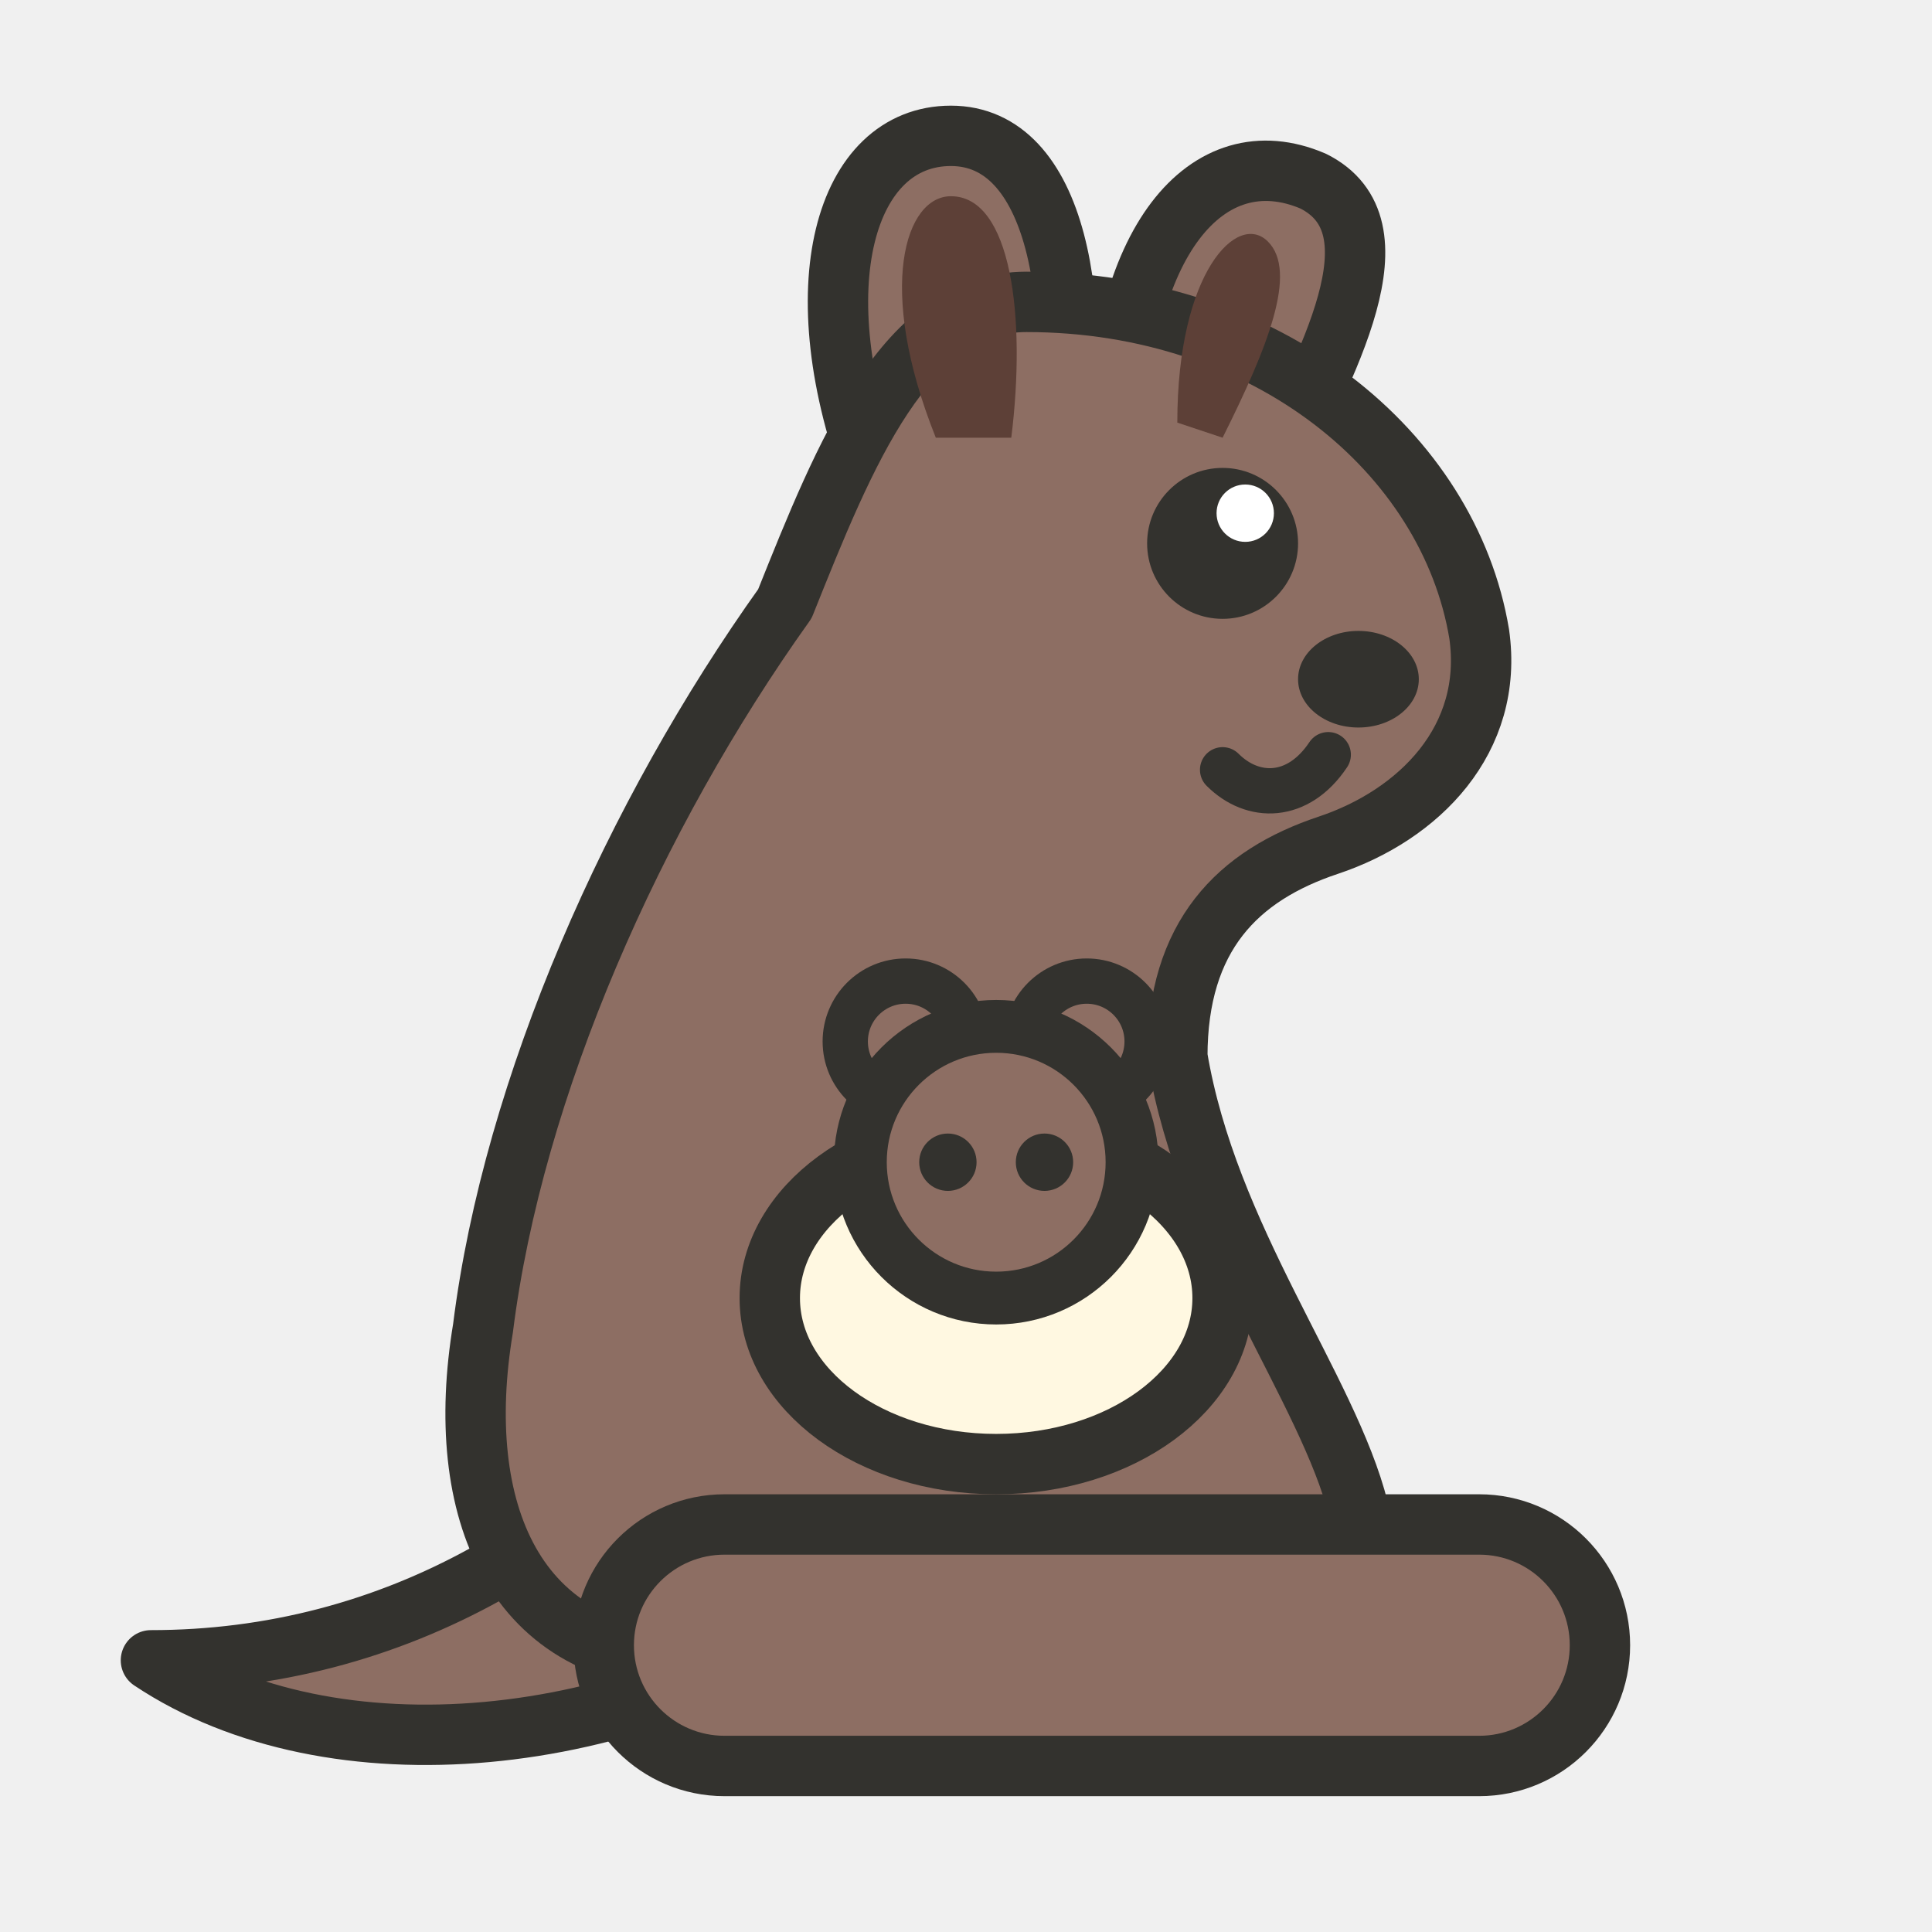
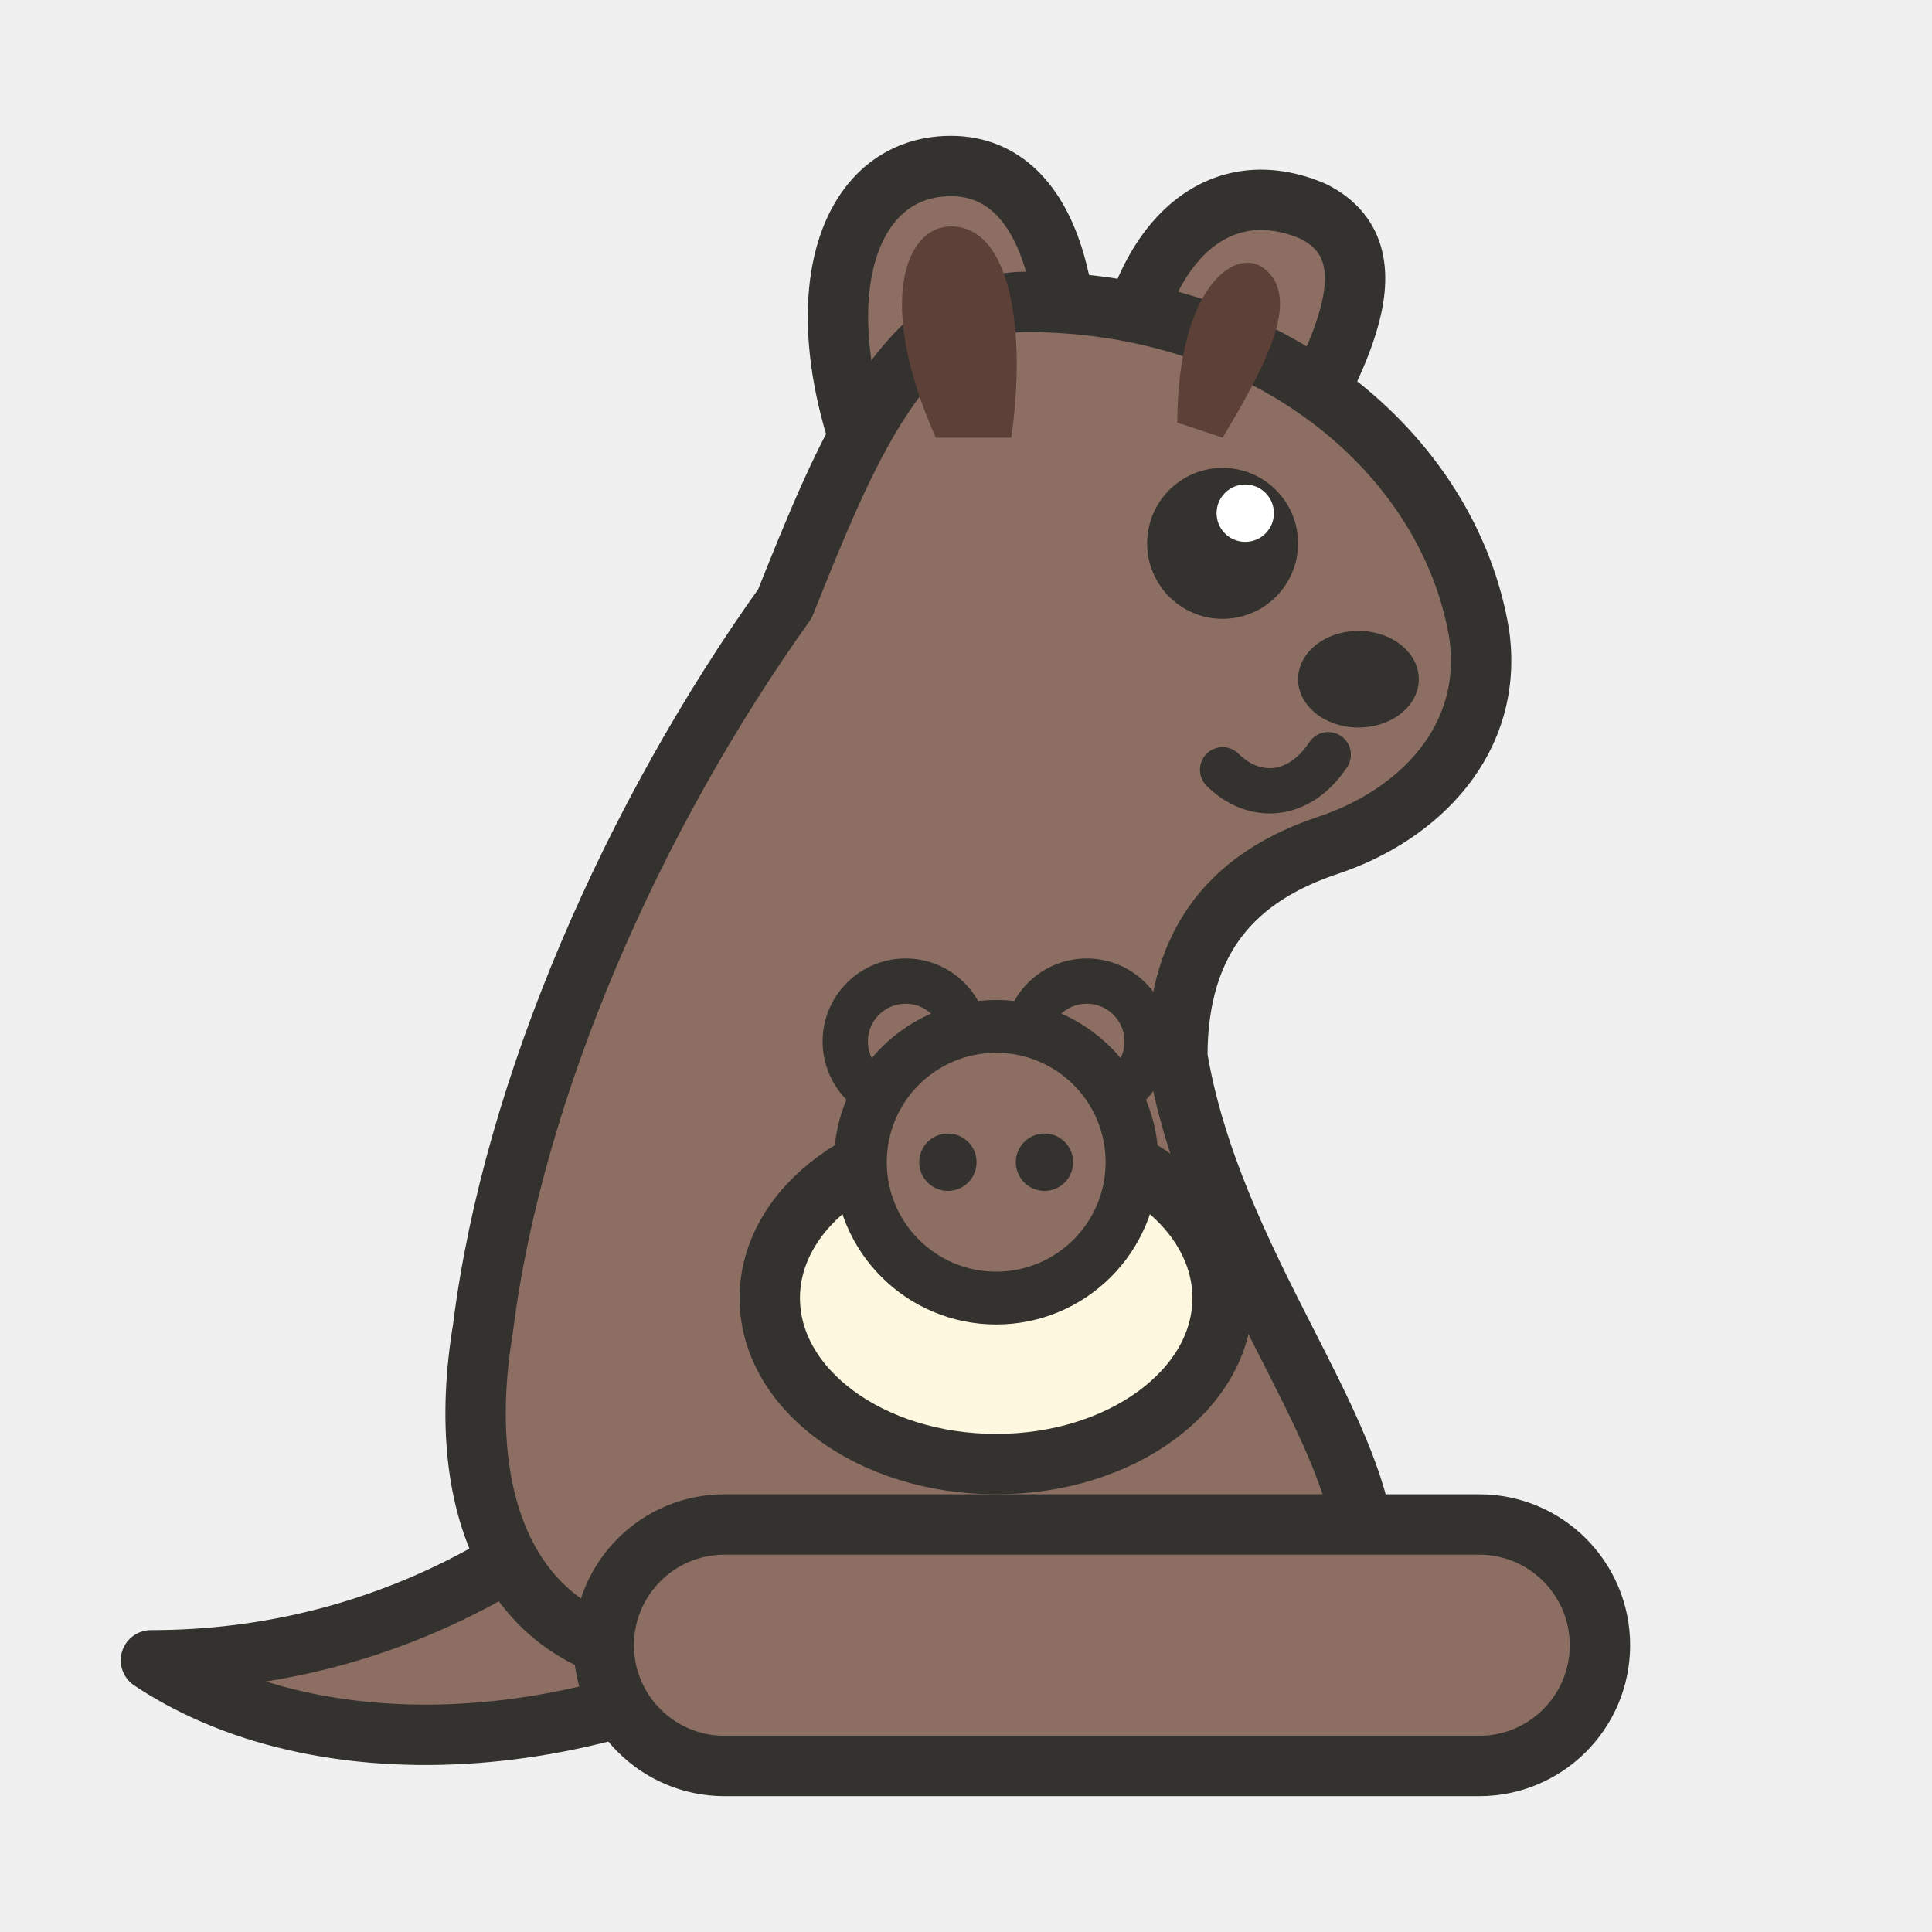
<svg xmlns="http://www.w3.org/2000/svg" viewBox="0 0 128 128">
  <path d="M 50 88 C 40 102 26 110 10 110 C 22 118 42 116 56 106 Z" fill="#8D6E63" stroke="#33322E" stroke-width="4" stroke-linejoin="round" stroke-linecap="round" />
-   <path d="M 58 32 C 53 19 56 9 63 9 C 70 9 72 20 70 32 Z" fill="#8D6E63" stroke="#33322E" stroke-width="4" stroke-linejoin="round" stroke-linecap="round" />
-   <path d="M 74 30 C 74 16 80 9 87 12 C 93 15 88 24 84 32 Z" fill="#8D6E63" stroke="#33322E" stroke-width="4" stroke-linejoin="round" stroke-linecap="round" />
+   <path d="M 58 32 C 53 20 56 11 63 11 C 70 11 72 21 70 32 Z" fill="#8D6E63" stroke="#33322E" stroke-width="4" stroke-linejoin="round" stroke-linecap="round" />
+   <path d="M 74 30 C 74 17 80 11 87 14 C 93 17 88 25 84 32 Z" fill="#8D6E63" stroke="#33322E" stroke-width="4" stroke-linejoin="round" stroke-linecap="round" />
  <path d="M 68 20 C 84 20 96 30 98 42 C 99 49 94 54 88 56 C 82 58 78 62 78 70 C 80 82 88 92 90 100 C 92 106 88 110 80 110 L 46 110 C 34 110 30 100 32 88 C 34 72 42 54 52 40 C 56 30 60 20 68 20 Z" fill="#8D6E63" stroke="#33322E" stroke-width="4" stroke-linejoin="round" stroke-linecap="round" />
-   <path d="M 62 29 C 58 19 60 13 63 13 C 67 13 68 21 67 29 Z" fill="#5D4037" />
-   <path d="M 78 28 C 78 18 82 14 84 16 C 86 18 84 23 81 29 Z" fill="#5D4037" />
+   <path d="M 62 29 C 58 20 60 15 63 15 C 67 15 68 22 67 29 Z" fill="#5D4037" />
+   <path d="M 78 28 C 78 19 82 16 84 18 C 86 20 84 24 81 29 Z" fill="#5D4037" />
  <rect x="40" y="101" width="66" height="16" rx="8" fill="#8D6E63" stroke="#33322E" stroke-width="4" stroke-linejoin="round" stroke-linecap="round" />
  <ellipse cx="66" cy="86" rx="15" ry="11" fill="#FFF8E1" stroke="#33322E" stroke-width="4" stroke-linejoin="round" stroke-linecap="round" />
  <circle cx="60" cy="69" r="4" fill="#8D6E63" stroke="#33322E" stroke-width="3" stroke-linejoin="round" stroke-linecap="round" />
  <circle cx="72" cy="69" r="4" fill="#8D6E63" stroke="#33322E" stroke-width="3" stroke-linejoin="round" stroke-linecap="round" />
  <circle cx="66" cy="77" r="9" fill="#8D6E63" stroke="#33322E" stroke-width="3.5" stroke-linejoin="round" stroke-linecap="round" />
  <circle cx="62.8" cy="77" r="1.9" fill="#33322E" />
  <circle cx="69.2" cy="77" r="1.9" fill="#33322E" />
  <circle cx="81" cy="36" r="5" fill="#33322E" />
  <circle cx="82.5" cy="34" r="1.9" fill="#FFFFFF" />
  <ellipse cx="90" cy="45" rx="4" ry="3.2" fill="#33322E" />
  <path d="M 88 50 C 86 53 83 53 81 51" fill="none" stroke="#33322E" stroke-width="3" stroke-linejoin="round" stroke-linecap="round" />
</svg>
